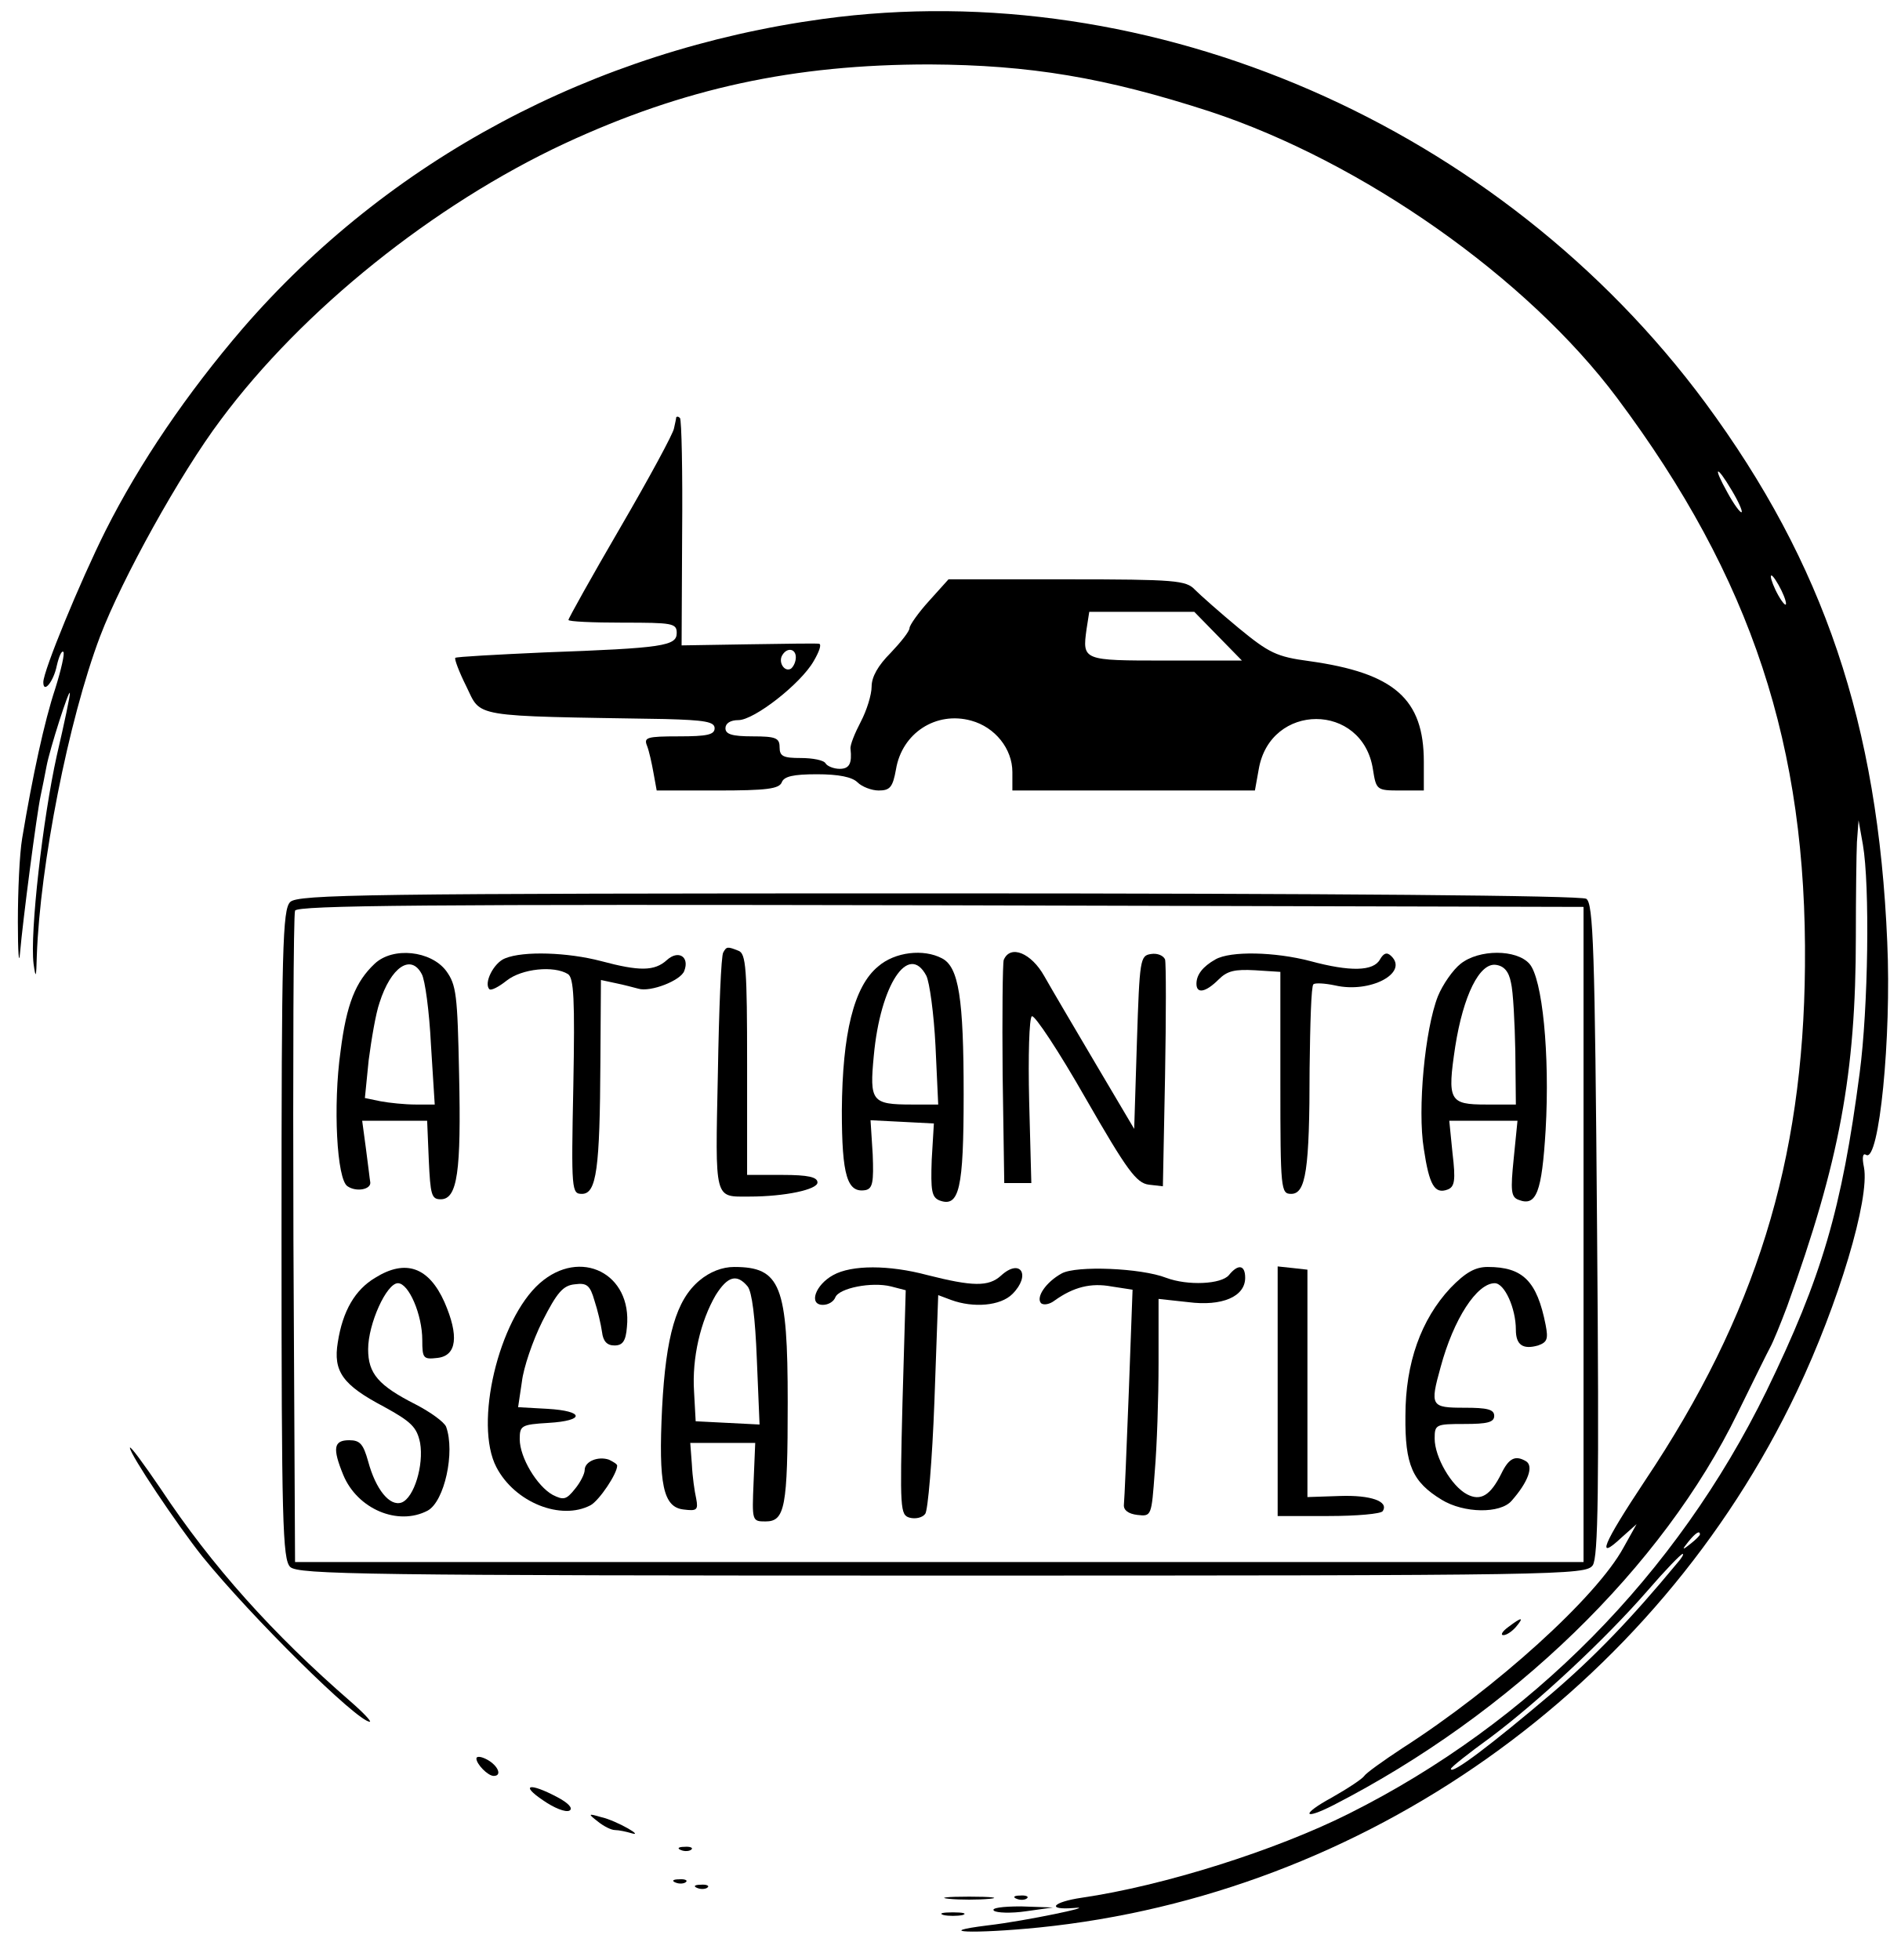
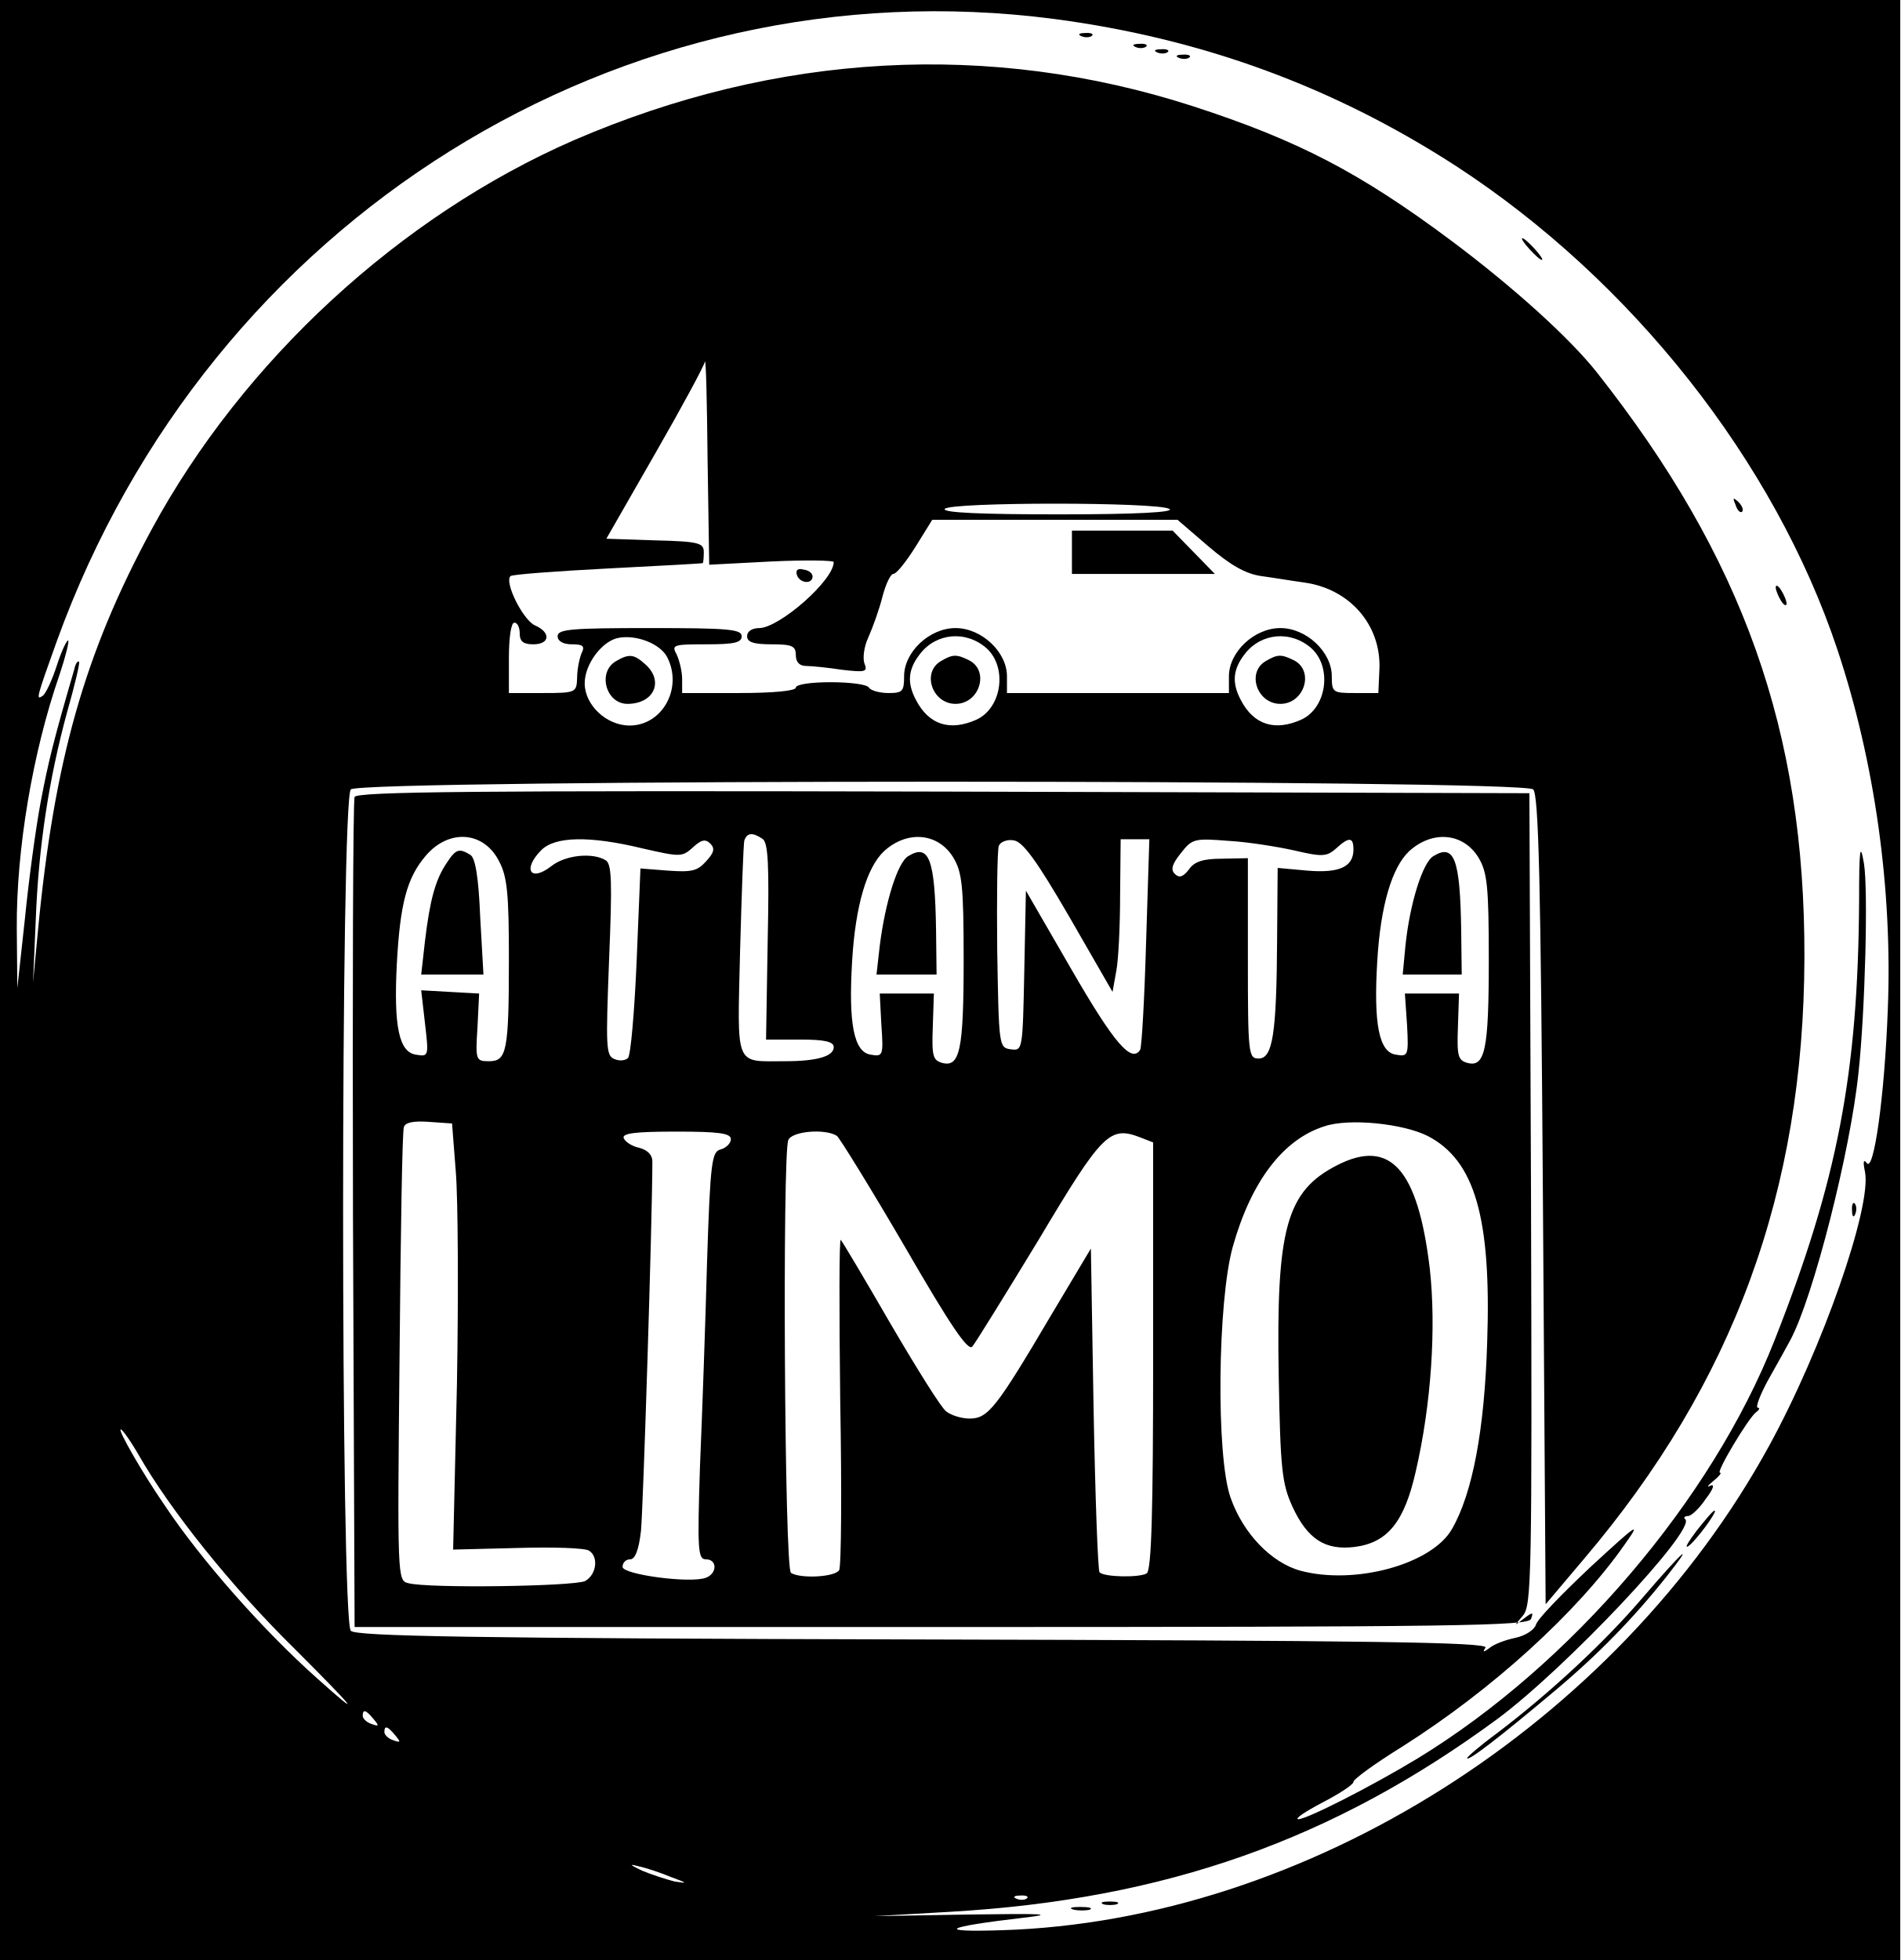
<svg xmlns="http://www.w3.org/2000/svg" version="1.0" width="351pt" height="362pt" viewBox="0 0 351 362" preserveAspectRatio="xMidYMid meet">
  <g transform="translate(0,362) scale(0.1,-0.1)" fill="#000000" stroke="none">
-     <path d="M1520 3585 c-424 -58 -802 -260 -1072 -572 -103 -120 -190 -248 -253 -373 -47 -94 -115 -259 -115 -280 0 -22 19 1 25 31 4 17 9 28 12 25 3 -2 -4 -33 -15 -68 -20 -60 -42 -162 -61 -276 -5 -29 -8 -99 -8 -155 0 -56 2 -82 4 -57 5 59 31 258 38 290 3 14 8 39 11 55 6 32 42 144 43 135 1 -3 -10 -55 -24 -115 -26 -117 -50 -328 -43 -385 4 -29 5 -26 6 15 6 167 58 434 117 590 40 105 147 299 223 400 151 203 393 397 635 510 220 102 423 146 674 146 185 -1 324 -24 518 -87 282 -93 586 -307 752 -529 249 -333 351 -644 347 -1050 -3 -360 -91 -644 -295 -949 -79 -119 -92 -151 -43 -105 l27 24 -24 -43 c-50 -92 -236 -260 -409 -371 -35 -23 -67 -46 -70 -51 -3 -5 -30 -23 -60 -40 -57 -31 -54 -43 3 -14 329 169 608 439 747 725 28 57 55 112 60 121 5 9 19 43 31 75 97 268 127 431 127 683 0 74 1 153 2 175 l3 40 8 -45 c13 -75 10 -302 -6 -422 -33 -252 -70 -377 -172 -587 -166 -339 -436 -613 -772 -781 -136 -68 -342 -133 -493 -155 -54 -8 -66 -23 -15 -19 49 5 -89 -24 -158 -32 -105 -13 -27 -16 94 -4 601 61 1139 441 1400 990 77 162 135 356 124 414 -4 19 -2 27 4 23 24 -15 47 217 39 393 -17 403 -117 699 -336 996 -379 512 -1023 792 -1630 709z m1679 -871 c12 -20 20 -38 18 -40 -2 -2 -14 14 -26 36 -28 50 -21 53 8 4z m100 -209 c0 -5 -6 1 -14 15 -8 14 -14 30 -14 35 0 6 6 -1 14 -15 8 -14 14 -29 14 -35z m-159 -1719 c0 -2 -8 -10 -17 -17 -16 -13 -17 -12 -4 4 13 16 21 21 21 13z m-42 -53 c-86 -104 -154 -174 -231 -240 -112 -95 -187 -152 -187 -140 0 3 33 29 73 58 87 65 211 180 291 272 32 37 61 67 64 67 3 0 -2 -8 -10 -17z" />
-     <path d="M1249 2849 c0 -2 -2 -11 -4 -20 -1 -9 -46 -92 -99 -183 -53 -91 -96 -168 -96 -171 0 -3 45 -5 100 -5 92 0 100 -1 100 -19 0 -24 -24 -28 -245 -36 -88 -4 -162 -8 -164 -10 -2 -2 7 -26 20 -52 29 -59 4 -55 367 -61 74 -2 92 -5 92 -17 0 -12 -14 -15 -66 -15 -59 0 -65 -2 -59 -17 4 -10 9 -33 12 -50 l6 -33 112 0 c91 0 114 3 119 15 4 11 21 15 65 15 40 0 65 -5 75 -15 8 -8 26 -15 39 -15 21 0 26 6 32 39 11 67 74 108 139 90 44 -12 76 -52 76 -95 l0 -34 224 0 224 0 7 39 c21 124 192 124 211 0 6 -38 7 -39 50 -39 l44 0 0 53 c0 116 -54 164 -212 186 -60 8 -74 15 -130 61 -35 29 -71 61 -81 71 -16 17 -36 19 -236 19 l-219 0 -36 -40 c-20 -22 -36 -45 -36 -50 0 -6 -16 -26 -35 -46 -23 -23 -35 -44 -35 -62 0 -15 -9 -44 -20 -65 -11 -21 -20 -43 -19 -50 3 -27 -2 -37 -20 -37 -11 0 -23 5 -26 10 -3 6 -24 10 -46 10 -32 0 -39 3 -39 20 0 17 -7 20 -50 20 -38 0 -50 4 -50 15 0 9 9 15 24 15 29 0 115 67 139 109 10 17 15 31 10 32 -4 1 -63 0 -131 -1 l-123 -2 1 207 c1 114 -1 209 -4 213 -3 3 -6 3 -7 1z m1001 -404 l44 -45 -141 0 c-153 0 -154 0 -146 58 l5 32 97 0 97 0 44 -45z m-780 -39 c0 -8 -4 -17 -9 -21 -12 -7 -24 12 -16 25 9 15 25 12 25 -4z" />
-     <path d="M536 1954 c-14 -14 -16 -83 -16 -614 0 -531 2 -600 16 -614 14 -14 137 -16 1204 -16 1149 0 1189 1 1202 19 10 15 12 135 8 620 -4 520 -7 603 -20 611 -9 6 -470 10 -1197 10 -1061 0 -1183 -2 -1197 -16z m2389 -614 l0 -605 -1190 0 -1190 0 -3 595 c-1 327 0 601 3 608 3 10 247 12 1192 10 l1188 -3 0 -605z" />
-     <path d="M1336 1861 c-4 -5 -8 -106 -10 -224 -5 -237 -7 -227 58 -227 66 0 126 13 126 26 0 10 -17 14 -65 14 l-65 0 0 204 c0 177 -2 205 -16 210 -20 8 -22 8 -28 -3z" />
-     <path d="M692 1840 c-35 -33 -52 -74 -63 -162 -14 -99 -7 -237 13 -249 16 -11 43 -6 42 7 -1 5 -4 33 -8 62 l-7 52 60 0 60 0 3 -72 c3 -65 5 -73 22 -73 31 0 38 51 34 231 -3 147 -5 165 -24 191 -28 37 -98 45 -132 13z m87 -19 c6 -10 14 -69 17 -130 l7 -111 -35 0 c-20 0 -49 3 -65 6 l-29 6 7 70 c5 38 13 86 20 106 21 66 58 91 78 53z" />
-     <path d="M933 1850 c-21 -8 -40 -46 -29 -57 3 -3 17 4 32 16 28 22 87 28 113 12 11 -7 13 -46 10 -207 -4 -194 -3 -199 16 -199 27 0 33 47 34 243 l1 152 28 -6 c15 -3 33 -8 41 -10 22 -7 79 15 85 33 10 26 -11 39 -32 20 -23 -21 -51 -21 -122 -2 -61 16 -143 19 -177 5z" />
-     <path d="M1622 1835 c-45 -37 -66 -124 -67 -266 0 -121 10 -153 44 -147 13 3 15 15 13 66 l-4 63 59 -3 58 -3 -4 -67 c-2 -57 0 -69 14 -75 37 -14 45 21 45 196 0 177 -9 235 -40 251 -34 18 -87 12 -118 -15z m89 -17 c6 -12 14 -70 17 -130 l5 -108 -49 0 c-74 0 -78 6 -70 90 12 131 64 210 97 148z" />
-     <path d="M1854 1847 c-2 -7 -3 -102 -2 -212 l3 -200 25 0 25 0 -4 151 c-2 83 0 154 5 157 5 3 50 -65 99 -151 77 -134 94 -157 117 -160 l26 -3 4 203 c2 112 2 209 0 216 -3 7 -14 12 -26 10 -20 -3 -21 -9 -26 -163 l-5 -160 -71 120 c-39 66 -82 139 -95 162 -24 43 -63 59 -75 30z" />
-     <path d="M2245 1848 c-23 -13 -35 -28 -35 -45 0 -19 17 -16 41 8 16 16 30 19 67 17 l47 -3 0 -205 c0 -198 1 -205 20 -205 27 0 34 44 34 231 1 83 3 153 7 156 3 3 21 2 40 -2 65 -15 136 23 104 54 -8 8 -14 6 -21 -6 -12 -22 -55 -23 -129 -3 -65 17 -147 19 -175 3z" />
-     <path d="M2698 1840 c-14 -11 -33 -38 -42 -60 -24 -61 -38 -209 -26 -282 10 -67 20 -84 44 -75 13 5 15 17 9 67 l-6 60 63 0 63 0 -7 -70 c-6 -59 -5 -71 9 -76 33 -13 43 14 50 129 8 140 -6 280 -30 307 -24 27 -93 27 -127 0z m93 -35 c4 -16 7 -74 8 -127 l1 -98 -55 0 c-68 0 -72 7 -57 107 15 95 45 155 75 151 15 -2 24 -12 28 -33z" />
-     <path d="M693 1260 c-37 -22 -60 -61 -69 -119 -9 -54 9 -79 85 -119 51 -28 61 -38 67 -67 7 -41 -11 -101 -34 -110 -22 -8 -48 24 -62 76 -9 32 -15 39 -35 39 -29 0 -31 -15 -11 -64 26 -63 101 -95 156 -66 31 17 51 108 34 155 -4 9 -29 27 -56 41 -69 35 -88 57 -88 102 0 47 34 122 55 122 20 0 45 -58 45 -105 0 -34 2 -36 28 -33 36 4 40 41 13 103 -29 65 -72 80 -128 45z" />
-     <path d="M997 1250 c-76 -67 -122 -260 -80 -340 34 -65 119 -99 174 -70 16 9 49 58 49 73 0 3 -7 7 -15 11 -20 7 -45 -3 -45 -19 0 -7 -8 -23 -18 -35 -16 -20 -21 -21 -41 -11 -29 16 -61 69 -61 103 0 25 3 27 53 30 68 4 67 22 -2 26 l-54 3 7 47 c3 26 20 76 38 112 27 53 38 66 60 68 22 3 28 -2 36 -30 6 -18 12 -44 14 -58 2 -17 9 -25 23 -25 15 0 21 8 23 34 10 99 -86 147 -161 81z" />
-     <path d="M1292 1255 c-43 -36 -62 -102 -69 -235 -7 -142 2 -184 40 -188 24 -3 27 -1 23 20 -3 13 -7 41 -8 63 l-3 40 60 0 60 0 -3 -72 c-3 -72 -3 -73 22 -73 36 0 41 26 41 220 0 216 -13 250 -99 250 -22 0 -45 -9 -64 -25z m89 -11 c8 -10 14 -57 17 -135 l5 -120 -59 3 -59 3 -3 55 c-4 62 12 130 40 178 22 35 39 40 59 16z" />
-     <path d="M1539 1265 c-33 -18 -46 -55 -19 -55 10 0 20 6 23 14 7 17 67 29 103 20 l27 -7 -6 -208 c-5 -197 -4 -207 13 -212 11 -3 24 0 29 7 5 6 13 100 17 208 l7 196 24 -9 c41 -15 91 -11 113 11 35 35 15 67 -21 34 -23 -21 -53 -20 -136 1 -71 19 -140 19 -174 0z" />
-     <path d="M1961 1268 c-29 -16 -48 -44 -38 -55 5 -4 16 -2 25 5 35 25 67 33 105 26 l39 -6 -7 -190 c-4 -105 -8 -198 -9 -207 -1 -10 8 -17 25 -19 26 -3 26 -2 32 80 4 46 7 136 7 201 l0 118 55 -6 c62 -8 105 10 105 45 0 24 -13 26 -30 5 -14 -17 -76 -20 -116 -5 -46 18 -166 23 -193 8z" />
-     <path d="M2360 1051 l0 -231 94 0 c52 0 97 4 100 9 12 18 -22 30 -79 28 l-60 -2 0 210 0 210 -27 3 -28 3 0 -230z" />
-     <path d="M2679 1241 c-54 -58 -83 -138 -83 -236 -1 -91 13 -122 67 -155 41 -25 108 -26 129 -2 31 35 41 64 27 73 -20 12 -32 6 -46 -23 -20 -40 -38 -51 -63 -38 -29 15 -60 69 -60 103 0 26 2 27 55 27 42 0 55 3 55 15 0 12 -13 15 -55 15 -62 0 -64 3 -44 75 24 89 67 155 100 155 18 0 39 -46 39 -86 0 -28 13 -37 41 -29 17 6 19 12 14 38 -16 81 -42 107 -107 107 -23 0 -41 -10 -69 -39z" />
-     <path d="M240 946 c0 -12 87 -142 134 -201 90 -111 285 -304 309 -305 4 0 -12 17 -35 37 -144 125 -257 251 -351 393 -32 47 -57 81 -57 76z" />
-     <path d="M2786 615 c-11 -8 -15 -15 -9 -15 6 0 16 7 23 15 16 19 11 19 -14 0z" />
-     <path d="M880 372 c0 -10 21 -32 32 -32 16 0 8 19 -12 30 -11 6 -20 7 -20 2z" />
-     <path d="M1003 295 c20 -14 42 -23 49 -19 7 4 -2 14 -23 25 -51 27 -69 23 -26 -6z" />
-     <path d="M1104 256 c11 -9 25 -16 32 -16 7 0 21 -3 31 -6 10 -3 7 1 -7 9 -14 8 -36 18 -50 21 -24 7 -24 6 -6 -8z" />
-     <path d="M1258 203 c7 -3 16 -2 19 1 4 3 -2 6 -13 5 -11 0 -14 -3 -6 -6z" />
-     <path d="M1248 143 c7 -3 16 -2 19 1 4 3 -2 6 -13 5 -11 0 -14 -3 -6 -6z" />
-     <path d="M1288 133 c7 -3 16 -2 19 1 4 3 -2 6 -13 5 -11 0 -14 -3 -6 -6z" />
-     <path d="M1753 113 c20 -2 54 -2 75 0 20 2 3 4 -38 4 -41 0 -58 -2 -37 -4z" />
-     <path d="M1878 113 c7 -3 16 -2 19 1 4 3 -2 6 -13 5 -11 0 -14 -3 -6 -6z" />
-     <path d="M1836 91 c5 -4 32 -5 59 -1 l50 7 -59 2 c-35 0 -56 -3 -50 -8z" />
-     <path d="M1743 83 c9 -2 25 -2 35 0 9 3 1 5 -18 5 -19 0 -27 -2 -17 -5z" />
+     <path d="M0 1810 l0 -1810 1755 0 1755 0 0 1810 0 1810 -1755 0 -1755 0 0 -1810z m1947 1775 c273 -36 516 -125 743 -272 324 -211 588 -545 704 -893 69 -207 102 -443 93 -665 -6 -161 -26 -302 -39 -283 -6 8 -7 2 -3 -17 12 -65 -78 -324 -177 -505 -281 -514 -856 -878 -1418 -895 -124 -4 -106 6 40 23 60 7 41 8 -100 6 l-175 -3 140 8 c398 23 708 133 1012 357 125 93 366 348 346 368 -4 3 -1 6 5 6 6 0 21 14 33 32 14 18 17 28 8 24 -7 -4 -5 0 5 8 11 9 17 16 13 16 -8 0 53 102 67 112 6 4 7 8 3 8 -5 0 4 24 20 53 16 28 34 61 40 72 42 78 111 348 126 495 12 111 18 336 10 385 -7 41 -9 28 -9 -70 -2 -318 -40 -516 -156 -810 -116 -295 -376 -600 -660 -773 -86 -52 -204 -112 -220 -112 -7 1 13 14 45 31 31 16 57 33 57 38 0 5 40 34 90 65 166 105 323 248 410 372 32 45 27 42 -62 -40 -53 -50 -99 -97 -101 -107 -3 -9 -19 -20 -38 -24 -19 -4 -40 -12 -48 -19 -11 -8 -13 -8 -7 1 5 10 -211 13 -1038 15 -841 2 -1048 6 -1058 16 -19 19 -19 1535 0 1554 19 19 2165 19 2184 0 10 -10 14 -166 18 -759 l5 -746 71 84 c276 325 406 679 407 1111 1 417 -113 738 -384 1081 -51 64 -154 157 -269 243 -169 126 -283 185 -477 248 -375 121 -768 99 -1143 -63 -321 -140 -611 -407 -780 -719 -124 -229 -180 -427 -210 -742 l-9 -95 5 115 c5 135 24 260 58 385 14 49 24 91 22 93 -3 2 -7 -5 -9 -15 -38 -130 -48 -171 -62 -245 -9 -48 -22 -144 -29 -215 l-14 -128 -1 110 c-1 145 29 325 79 469 11 33 18 61 16 63 -2 2 -12 -18 -21 -46 -9 -28 -21 -53 -26 -56 -13 -9 -12 -5 26 101 282 779 1043 1253 1842 1149z m-522 -1002 c63 3 115 2 115 -1 0 -34 -100 -121 -137 -122 -14 0 -23 -6 -23 -15 0 -11 12 -15 45 -15 38 0 45 -3 45 -20 0 -13 7 -20 19 -20 10 0 40 -3 66 -7 43 -5 48 -4 42 11 -4 10 -1 32 7 49 8 18 20 51 26 75 6 23 15 42 20 42 6 0 24 23 41 50 l31 50 226 0 227 0 57 -49 c41 -35 69 -51 98 -55 22 -3 58 -9 80 -12 84 -12 141 -79 138 -159 l-2 -45 -43 0 c-41 0 -43 1 -43 31 0 45 -47 89 -95 89 -48 0 -95 -44 -95 -89 l0 -31 -205 0 -205 0 0 31 c0 45 -47 89 -95 89 -48 0 -95 -44 -95 -89 0 -28 -3 -31 -29 -31 -17 0 -33 5 -36 10 -3 6 -35 10 -71 10 -36 0 -64 -4 -64 -10 0 -6 -42 -10 -105 -10 l-105 0 0 26 c0 14 -5 34 -10 45 -10 18 -7 19 55 19 51 0 65 3 65 15 0 13 -26 15 -170 15 -144 0 -170 -2 -170 -15 0 -9 10 -15 26 -15 21 0 25 -3 18 -17 -4 -10 -8 -30 -8 -45 -1 -27 -2 -28 -63 -28 l-63 0 0 65 c0 37 4 65 10 65 6 0 10 -9 10 -20 0 -15 7 -20 25 -20 31 0 33 22 3 35 -22 10 -57 80 -45 91 3 3 83 9 179 14 95 5 174 9 176 10 1 0 2 9 2 20 0 17 -8 20 -90 22 l-90 3 90 157 c50 87 91 163 92 170 2 7 4 -74 5 -181 l3 -194 115 6z m735 97 c10 -6 -59 -10 -203 -10 -143 0 -216 3 -212 10 8 13 395 13 415 0z m-928 -273 c30 -57 -8 -127 -69 -127 -43 0 -83 38 -83 78 0 36 33 79 63 84 33 6 76 -11 89 -35z m590 16 c39 -35 29 -110 -18 -132 -49 -22 -88 -10 -112 36 -17 32 -15 57 8 86 30 38 84 43 122 10z m600 0 c39 -35 29 -110 -18 -132 -49 -22 -88 -10 -112 36 -17 32 -15 57 8 86 30 38 84 43 122 10z m-2166 -1490 c59 -103 172 -244 288 -358 114 -114 129 -133 42 -55 -99 88 -214 218 -282 320 -42 61 -87 140 -81 140 3 0 18 -21 33 -47z m434 -488 c11 -13 10 -14 -4 -9 -9 3 -16 10 -16 15 0 13 6 11 20 -6z m40 -30 c11 -13 10 -14 -4 -9 -9 3 -16 10 -16 15 0 13 6 11 20 -6z m510 -262 c30 -11 31 -12 6 -8 -16 4 -43 13 -60 20 -23 11 -25 13 -6 8 14 -3 41 -12 60 -20z m657 -39 c-3 -3 -12 -4 -19 -1 -8 3 -5 6 6 6 11 1 17 -2 13 -5z" />
+     <path d="M1998 3553 c7 -3 16 -2 19 1 4 3 -2 6 -13 5 -11 0 -14 -3 -6 -6z" />
+     <path d="M2098 3533 c7 -3 16 -2 19 1 4 3 -2 6 -13 5 -11 0 -14 -3 -6 -6z" />
+     <path d="M2138 3523 c7 -3 16 -2 19 1 4 3 -2 6 -13 5 -11 0 -14 -3 -6 -6z" />
+     <path d="M2178 3513 c7 -3 16 -2 19 1 4 3 -2 6 -13 5 -11 0 -14 -3 -6 -6z" />
+     <path d="M2825 3160 c10 -11 20 -20 23 -20 3 0 -3 9 -13 20 -10 11 -20 20 -23 20 -3 0 3 -9 13 -20z" />
+     <path d="M3206 2687 c3 -10 9 -15 12 -12 3 3 0 11 -7 18 -10 9 -11 8 -5 -6z" />
+     <path d="M3280 2535 c0 -5 5 -17 10 -25 5 -8 10 -10 10 -5 0 6 -5 17 -10 25 -5 8 -10 11 -10 5z" />
+     <path d="M655 2148 c-3 -7 -4 -355 -3 -773 l3 -760 1084 0 c955 0 1085 2 1089 15 5 13 3 13 -14 0 -18 -14 -18 -14 -1 6 16 19 17 68 15 770 l-3 749 -1083 3 c-861 2 -1084 0 -1087 -10z m267 -119 c15 -28 18 -61 18 -179 0 -173 -4 -190 -37 -190 -24 0 -25 2 -21 63 l3 62 -54 3 -53 3 7 -61 c7 -60 7 -62 -16 -58 -32 4 -42 52 -36 168 6 112 19 159 53 199 43 51 108 46 136 -10z m486 42 c11 -6 13 -47 10 -190 l-3 -181 63 0 c46 0 62 -4 62 -14 0 -17 -31 -26 -90 -26 -94 0 -88 -14 -83 203 3 106 6 198 8 205 5 14 15 15 33 3z m353 -35 c16 -27 19 -51 19 -189 0 -167 -7 -199 -40 -190 -17 5 -19 13 -17 67 l2 61 -50 0 -50 0 3 -58 c4 -56 3 -59 -19 -55 -32 4 -42 58 -35 173 6 102 27 173 59 203 43 39 100 34 128 -12z m970 0 c16 -27 19 -51 19 -189 0 -167 -7 -199 -40 -190 -17 5 -19 13 -17 67 l2 61 -50 0 -50 0 4 -58 c3 -56 2 -59 -20 -55 -32 4 -42 57 -35 173 6 102 27 173 59 203 43 39 100 34 128 -12z m-1544 17 c70 -16 73 -16 93 2 15 14 23 16 32 7 9 -9 7 -17 -8 -33 -16 -18 -27 -20 -70 -17 l-51 4 -7 -170 c-4 -94 -11 -175 -16 -180 -5 -5 -16 -6 -25 -2 -16 6 -16 23 -10 182 6 145 5 178 -6 185 -24 15 -75 10 -101 -11 -39 -30 -53 -5 -18 30 25 25 88 27 187 3z m788 -126 l80 -139 7 39 c4 21 7 84 7 141 l1 102 27 0 26 0 -6 -190 c-3 -104 -8 -194 -11 -199 -16 -25 -48 12 -126 147 l-85 147 -3 -148 c-3 -147 -3 -148 -25 -145 -22 3 -22 6 -25 183 -1 98 0 185 3 193 3 7 15 12 27 10 17 -2 42 -36 103 -141z m417 122 c51 -12 59 -11 76 4 24 22 32 21 32 -2 0 -32 -26 -44 -85 -39 l-55 5 -1 -131 c-1 -175 -8 -221 -34 -221 -19 0 -20 7 -20 185 l0 185 -48 -1 c-34 0 -51 -5 -61 -20 -11 -14 -18 -16 -26 -8 -8 8 -5 18 11 38 21 27 25 28 88 23 36 -2 92 -11 123 -18z m-1550 -594 c4 -49 5 -226 2 -393 l-7 -304 119 3 c66 2 125 0 132 -5 18 -11 14 -44 -7 -56 -20 -10 -290 -14 -327 -4 -20 5 -20 9 -16 417 2 227 5 418 8 425 2 9 18 12 46 10 l43 -3 7 -90z m1795 67 c87 -45 118 -150 110 -382 -5 -161 -27 -278 -65 -344 -37 -65 -179 -104 -280 -77 -54 15 -106 69 -129 135 -27 76 -24 362 4 463 34 121 93 199 170 223 45 15 144 5 190 -18z m-1287 -6 c0 -7 -8 -16 -19 -19 -16 -4 -19 -21 -25 -208 -3 -112 -9 -282 -13 -376 -5 -156 -4 -173 11 -173 21 0 21 -26 0 -34 -29 -11 -154 6 -154 20 0 8 6 14 14 14 9 0 16 17 20 53 4 40 21 577 21 682 0 12 -9 21 -24 25 -14 3 -26 11 -29 18 -3 9 22 12 97 12 79 0 101 -3 101 -14z m196 6 c5 -4 62 -96 125 -204 85 -147 117 -194 125 -185 6 7 61 96 123 198 118 198 131 210 188 188 l23 -9 0 -394 c0 -288 -3 -397 -12 -402 -13 -8 -78 -7 -87 2 -3 3 -8 139 -11 302 l-5 296 -74 -124 c-101 -171 -116 -190 -150 -190 -15 0 -34 6 -43 13 -9 6 -55 80 -103 162 -48 83 -89 152 -92 155 -3 3 -3 -131 -1 -297 3 -166 2 -307 -2 -313 -8 -13 -72 -16 -89 -5 -12 7 -16 770 -5 799 6 17 69 22 90 8z" />
+     <path d="M825 2026 c-21 -31 -31 -69 -40 -144 l-7 -62 57 0 58 0 -6 106 c-3 74 -9 109 -18 115 -21 13 -27 11 -44 -15z" />
+     <path d="M1678 2039 c-20 -11 -43 -86 -53 -166 l-6 -53 56 0 55 0 -1 83 c-2 131 -13 159 -51 136z" />
+     <path d="M2648 2039 c-20 -11 -44 -88 -52 -166 l-5 -53 54 0 55 0 -1 83 c-2 131 -13 159 -51 136z" />
+     <path d="M2470 1468 c-94 -48 -113 -117 -108 -391 3 -170 6 -197 25 -239 28 -61 61 -82 116 -75 60 8 91 46 112 139 29 125 38 267 26 375 -22 184 -73 241 -171 191z" />
+     <path d="M3421 1384 c0 -11 3 -14 6 -6 3 7 2 16 -1 19 -3 4 -6 -2 -5 -13z" />
+     <path d="M3134 793 c-15 -20 -23 -33 -16 -29 13 8 56 66 49 66 -3 0 -17 -17 -33 -37z" />
+     <path d="M3034 669 c-70 -82 -171 -176 -270 -251 -30 -22 -54 -43 -54 -45 0 -8 63 41 157 120 83 69 151 139 212 216 55 70 28 45 -45 -40z" />
+     <path d="M2038 103 c6 -2 18 -2 25 0 6 3 1 5 -13 5 -14 0 -19 -2 -12 -5z" />
+     <path d="M1983 93 c9 -2 23 -2 30 0 6 3 -1 5 -18 5 -16 0 -22 -2 -12 -5z" />
+     <path d="M1980 2600 l0 -40 132 0 132 0 -39 40 -39 40 -93 0 -93 0 0 -40z" />
+     <path d="M1472 2558 c5 -15 28 -18 29 -3 0 6 -7 12 -17 13 -10 3 -15 -1 -12 -10z" />
+     <path d="M1138 2399 c-35 -20 -19 -79 21 -79 49 0 68 42 33 73 -21 19 -30 20 -54 6z" />
+     <path d="M1738 2399 c-36 -21 -16 -79 27 -79 44 0 63 60 26 80 -24 12 -31 12 -53 -1z" />
+     <path d="M2338 2399 c-36 -21 -16 -79 27 -79 44 0 63 60 26 80 -24 12 -31 12 -53 -1z" />
  </g>
</svg>
